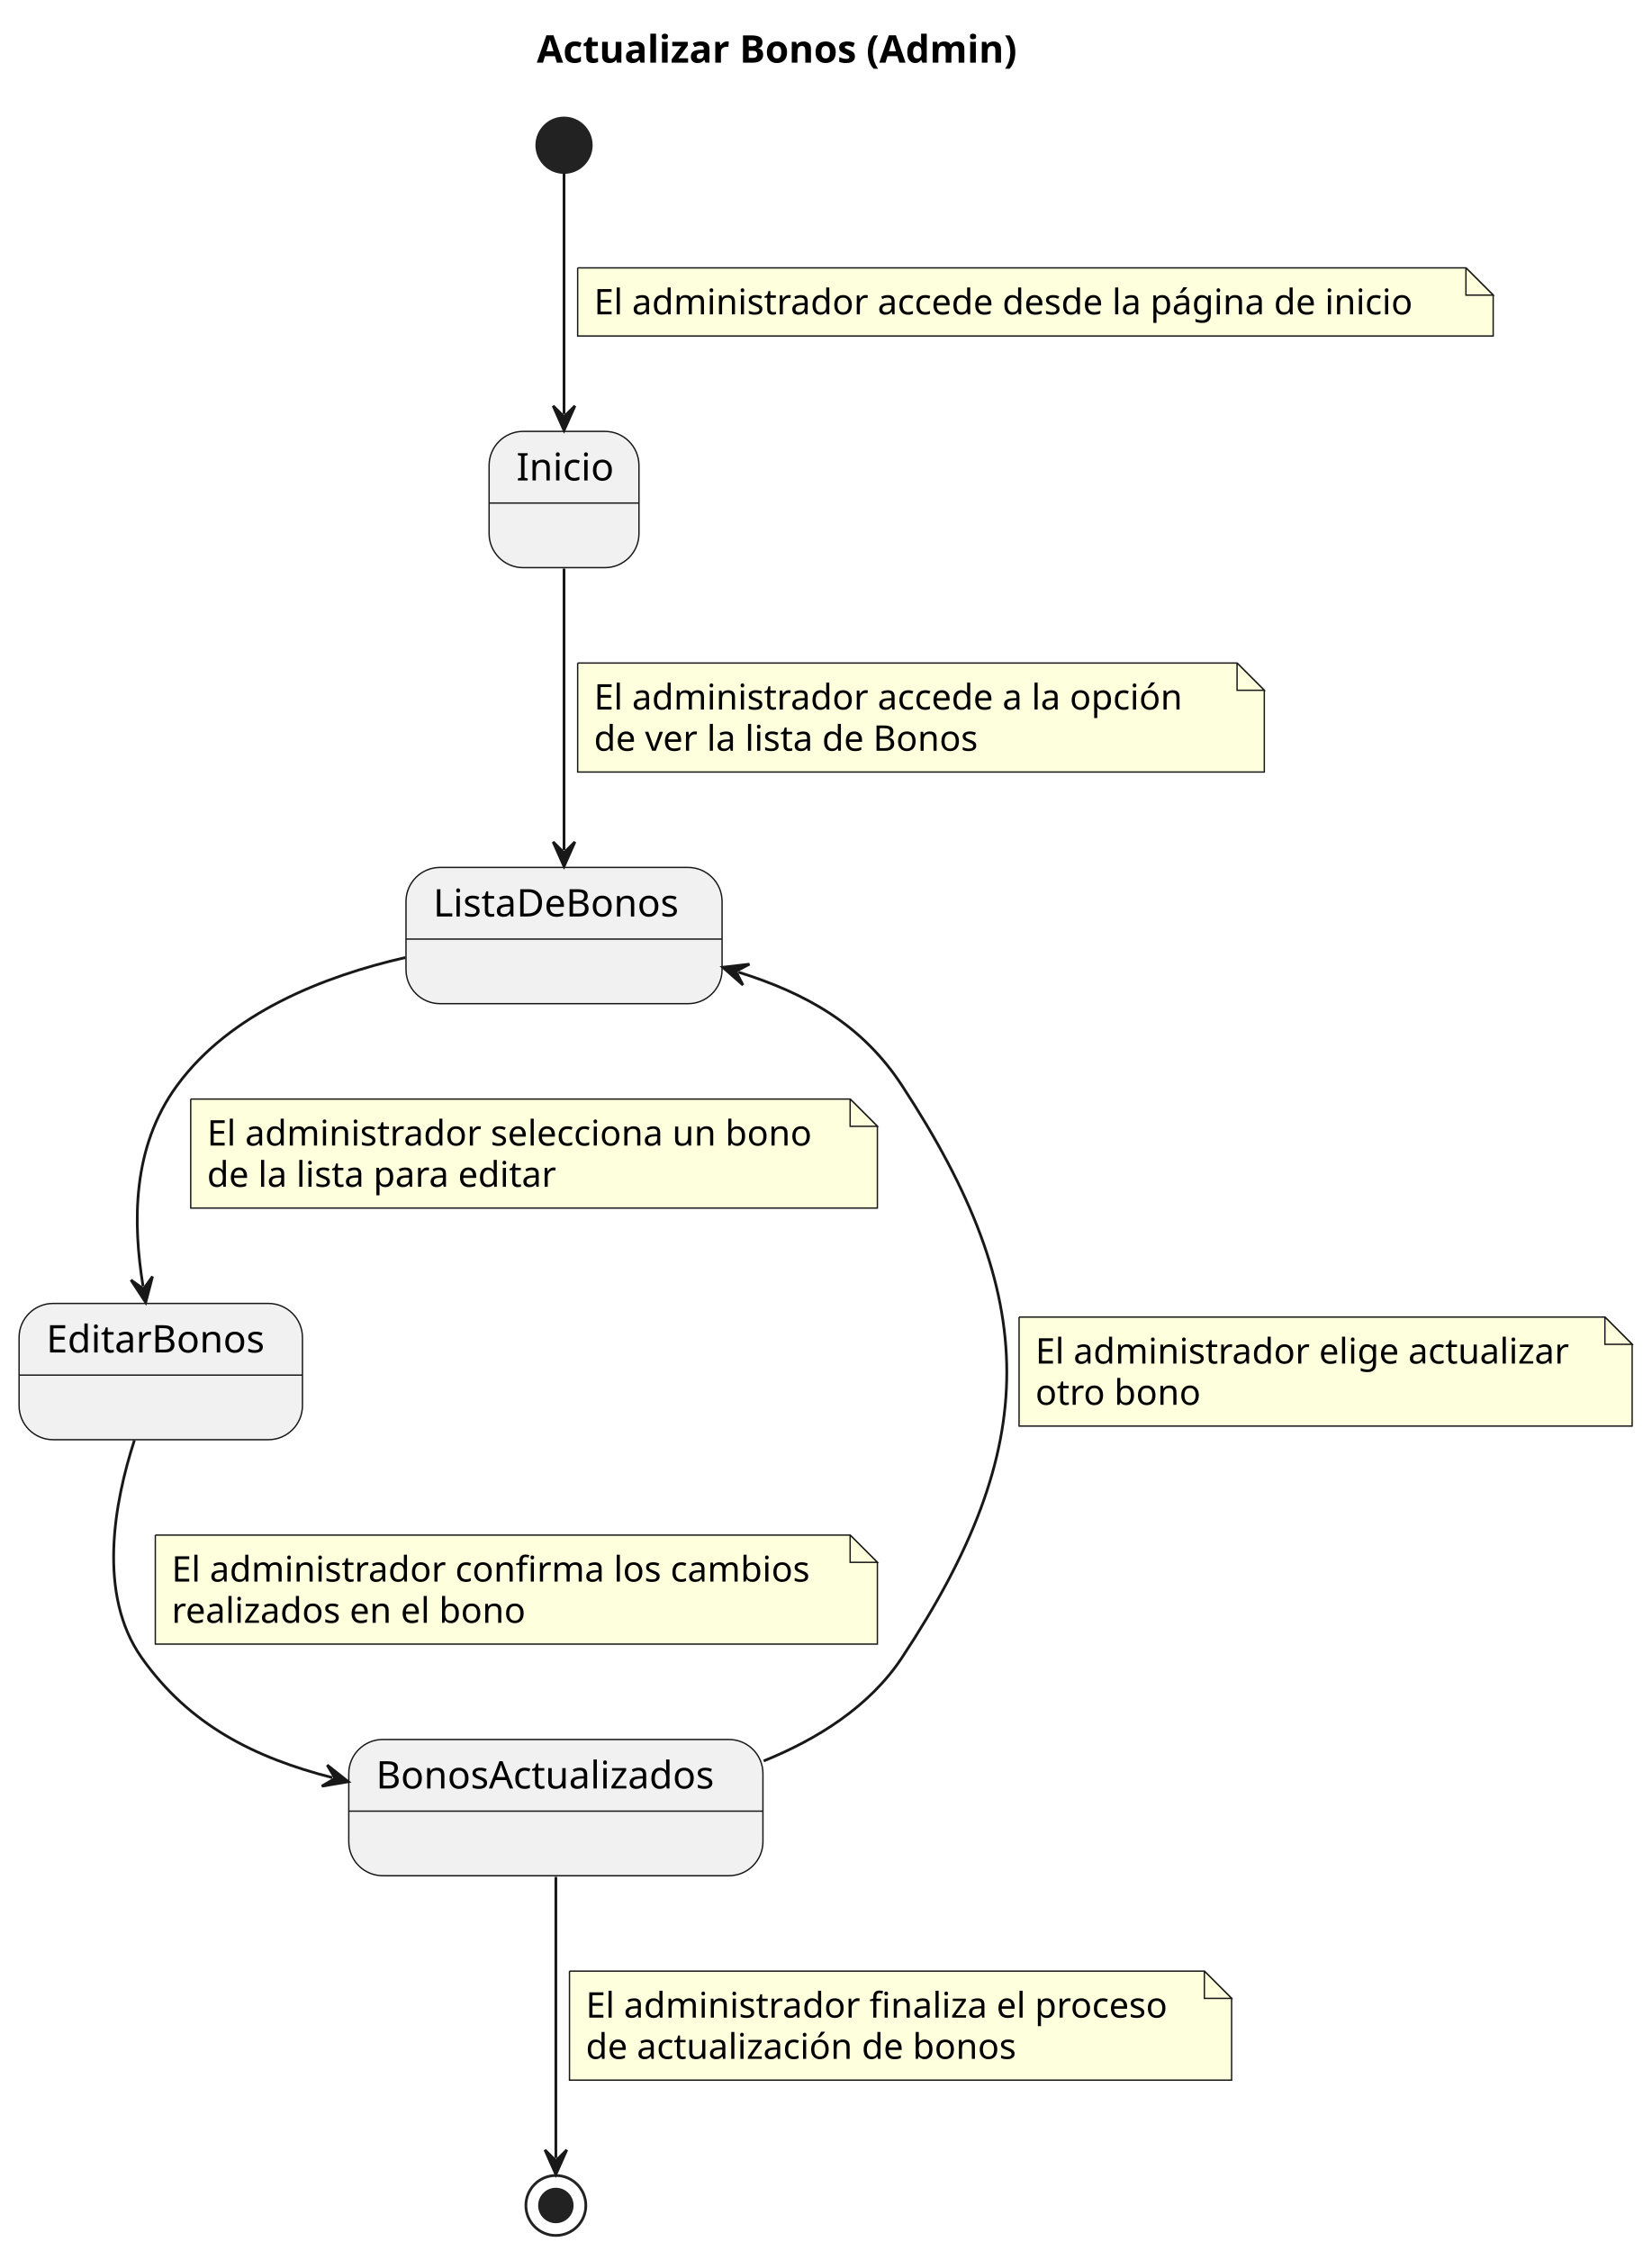
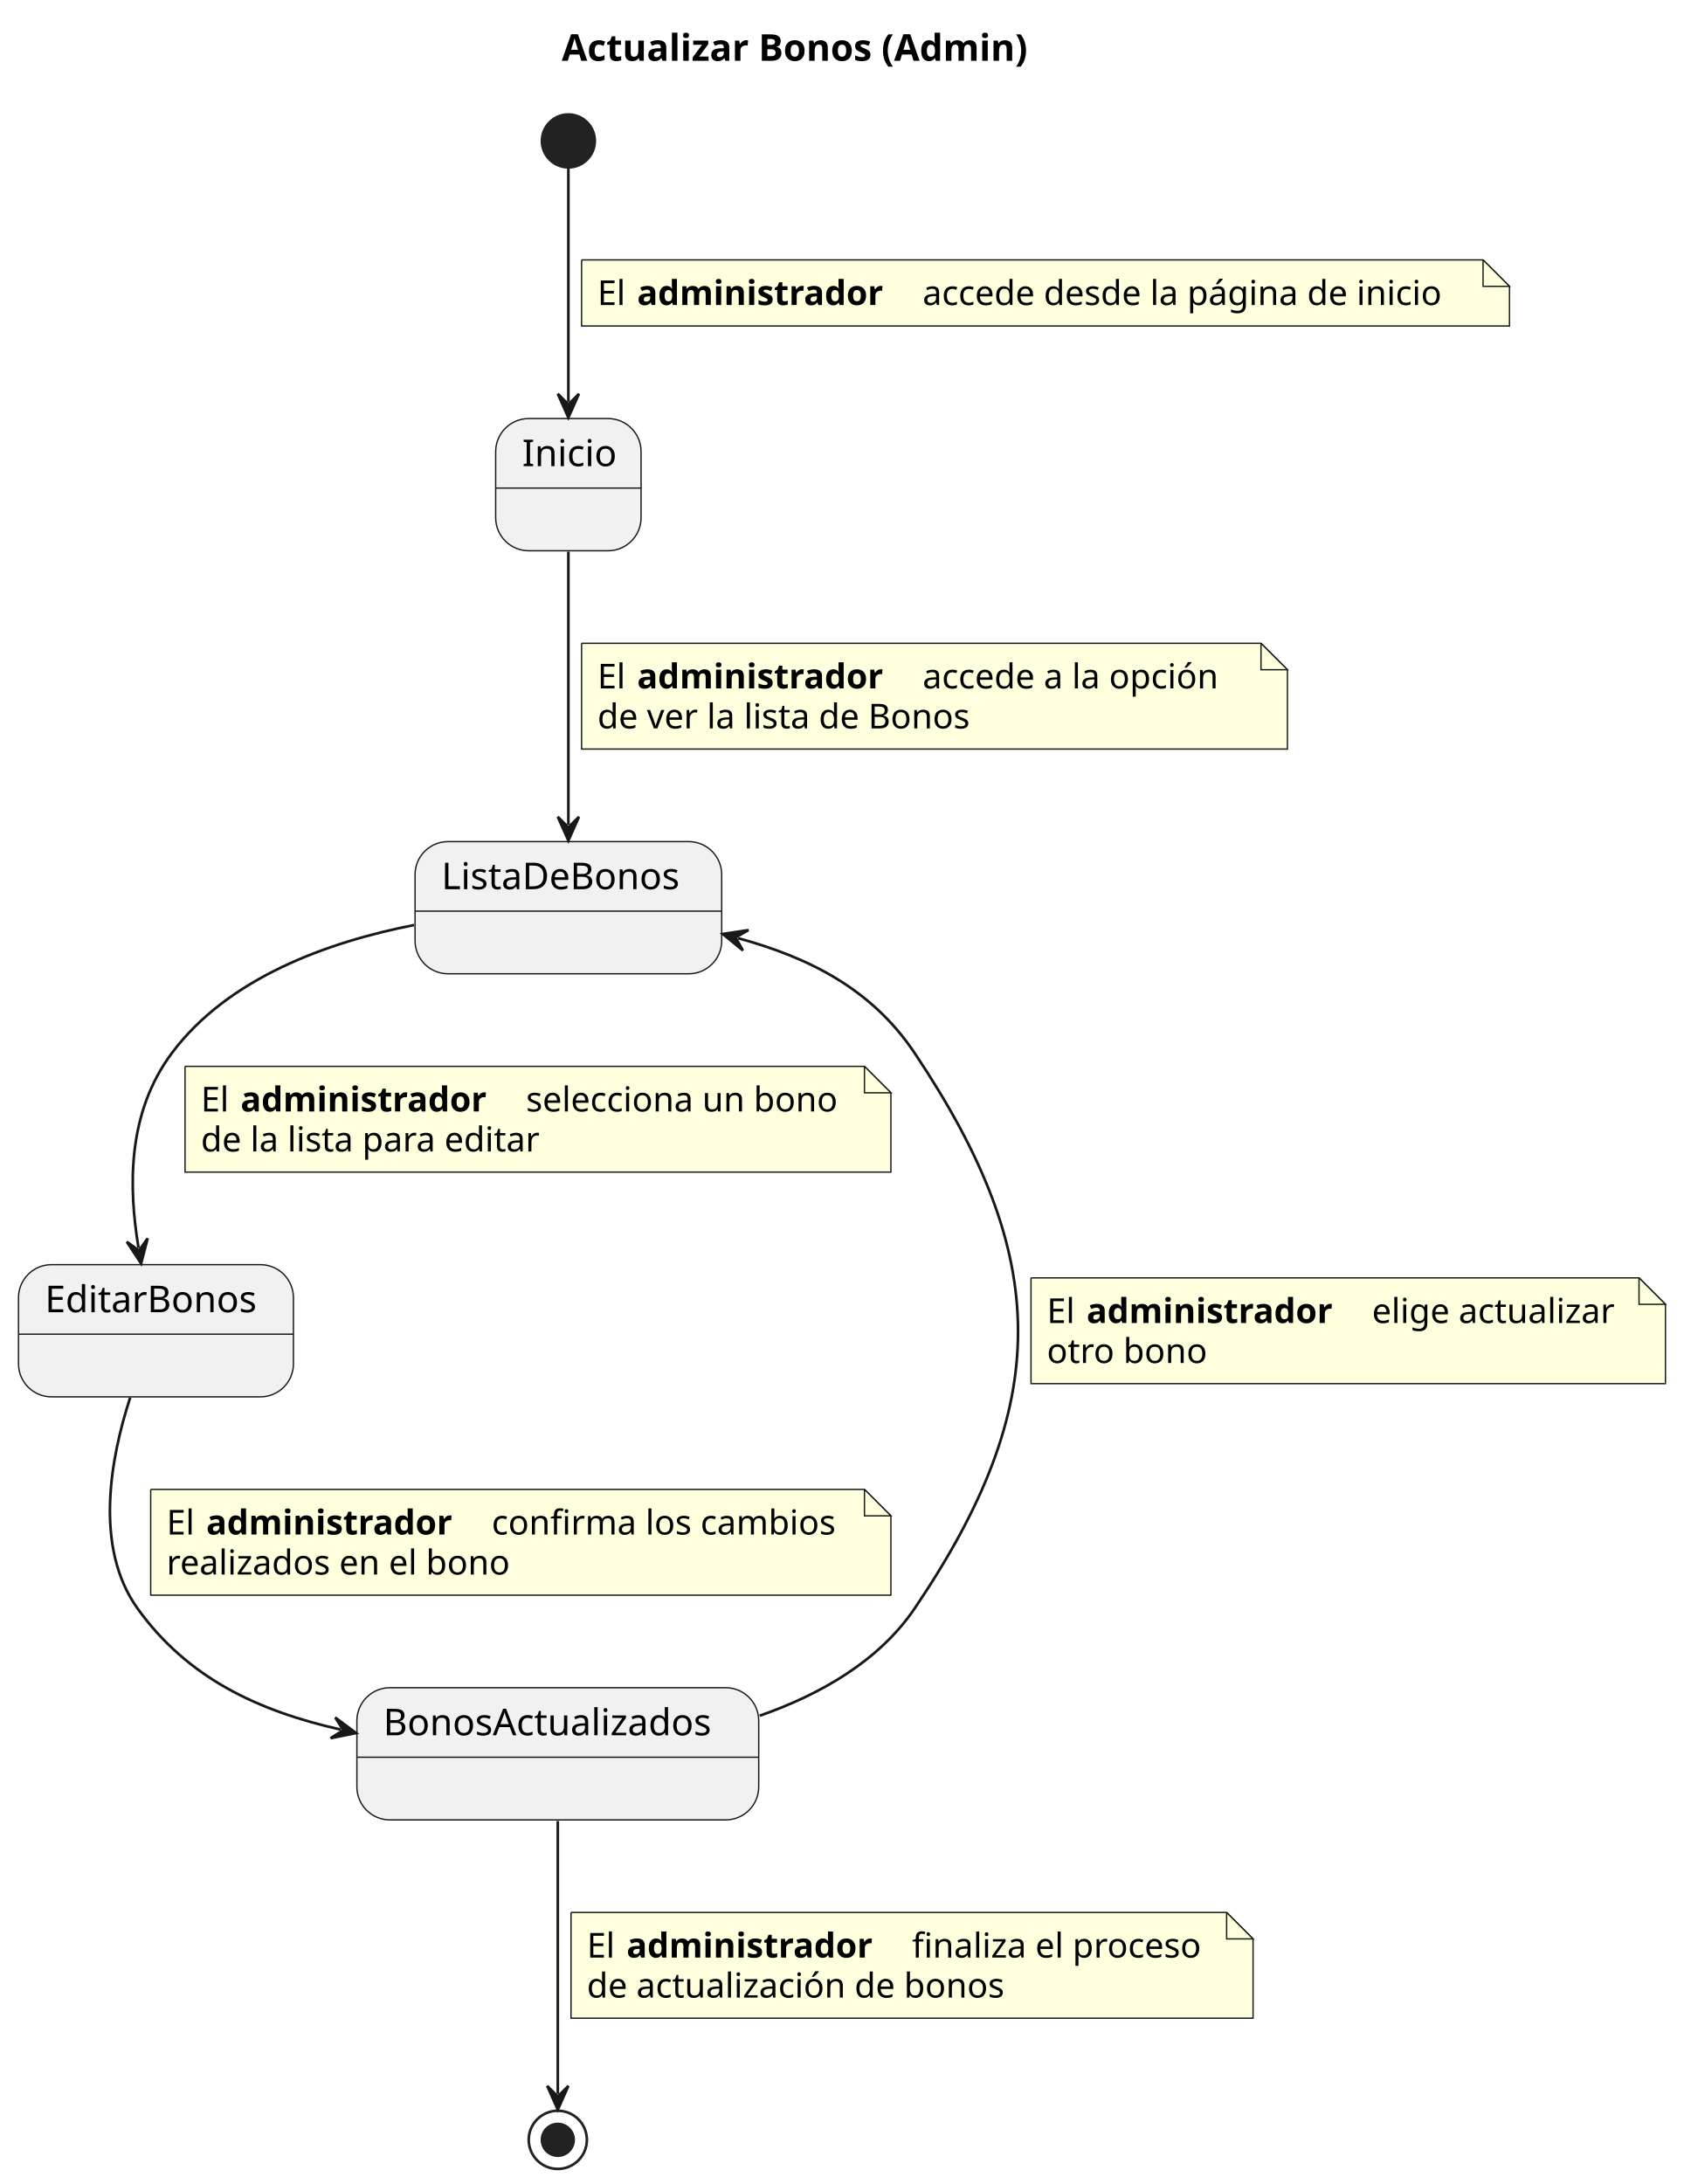
- <svg xmlns="http://www.w3.org/2000/svg" contentStyleType="text/css" height="826px" preserveAspectRatio="none" style="width:606px;height:826px;background:#FFFFFF;" version="1.1" viewBox="0 0 606 826" width="606px" zoomAndPan="magnify">
+ <svg xmlns="http://www.w3.org/2000/svg" contentStyleType="text/css" height="826px" preserveAspectRatio="none" style="width:637px;height:826px;background:#FFFFFF;" version="1.1" viewBox="0 0 637 826" width="637px" zoomAndPan="magnify">
  <defs />
  <g>
-     <text fill="#000000" font-family="sans-serif" font-size="14" font-weight="bold" lengthAdjust="spacing" textLength="198" x="197" y="22.995">Actualizar Bonos (Admin)</text>
-     <ellipse cx="207" cy="53.297" fill="#222222" rx="10" ry="10" style="stroke:#222222;stroke-width:1.0;" />
+     <text fill="#000000" font-family="sans-serif" font-size="14" font-weight="bold" lengthAdjust="spacing" textLength="198" x="212.5" y="22.995">Actualizar Bonos (Admin)</text>
+     <ellipse cx="215" cy="53.297" fill="#222222" rx="10" ry="10" style="stroke:#222222;stroke-width:1.0;" />
    <g id="Inicio">
-       <rect fill="#F1F1F1" height="50" rx="12.5" ry="12.5" style="stroke:#181818;stroke-width:0.5;" width="55" x="179.5" y="158.297" />
-       <line style="stroke:#181818;stroke-width:0.5;" x1="179.5" x2="234.5" y1="184.594" y2="184.594" />
-       <text fill="#000000" font-family="sans-serif" font-size="14" lengthAdjust="spacing" textLength="35" x="189.5" y="176.292">Inicio</text>
+       <rect fill="#F1F1F1" height="50" rx="12.5" ry="12.5" style="stroke:#181818;stroke-width:0.5;" width="55" x="187.5" y="158.297" />
+       <line style="stroke:#181818;stroke-width:0.5;" x1="187.5" x2="242.5" y1="184.594" y2="184.594" />
+       <text fill="#000000" font-family="sans-serif" font-size="14" lengthAdjust="spacing" textLength="35" x="197.5" y="176.292">Inicio</text>
    </g>
    <g id="ListaDeBonos">
-       <rect fill="#F1F1F1" height="50" rx="12.5" ry="12.5" style="stroke:#181818;stroke-width:0.5;" width="116" x="149" y="318.297" />
-       <line style="stroke:#181818;stroke-width:0.5;" x1="149" x2="265" y1="344.594" y2="344.594" />
-       <text fill="#000000" font-family="sans-serif" font-size="14" lengthAdjust="spacing" textLength="96" x="159" y="336.292">ListaDeBonos</text>
+       <rect fill="#F1F1F1" height="50" rx="12.5" ry="12.5" style="stroke:#181818;stroke-width:0.5;" width="116" x="157" y="318.297" />
+       <line style="stroke:#181818;stroke-width:0.5;" x1="157" x2="273" y1="344.594" y2="344.594" />
+       <text fill="#000000" font-family="sans-serif" font-size="14" lengthAdjust="spacing" textLength="96" x="167" y="336.292">ListaDeBonos</text>
    </g>
    <g id="EditarBonos">
      <rect fill="#F1F1F1" height="50" rx="12.5" ry="12.5" style="stroke:#181818;stroke-width:0.5;" width="104" x="7" y="478.297" />
      <line style="stroke:#181818;stroke-width:0.5;" x1="7" x2="111" y1="504.594" y2="504.594" />
      <text fill="#000000" font-family="sans-serif" font-size="14" lengthAdjust="spacing" textLength="84" x="17" y="496.292">EditarBonos</text>
    </g>
    <g id="BonosActualizados">
-       <rect fill="#F1F1F1" height="50" rx="12.5" ry="12.5" style="stroke:#181818;stroke-width:0.5;" width="152" x="128" y="638.297" />
-       <line style="stroke:#181818;stroke-width:0.5;" x1="128" x2="280" y1="664.594" y2="664.594" />
-       <text fill="#000000" font-family="sans-serif" font-size="14" lengthAdjust="spacing" textLength="132" x="138" y="656.292">BonosActualizados</text>
+       <rect fill="#F1F1F1" height="50" rx="12.5" ry="12.5" style="stroke:#181818;stroke-width:0.5;" width="152" x="135" y="638.297" />
+       <line style="stroke:#181818;stroke-width:0.5;" x1="135" x2="287" y1="664.594" y2="664.594" />
+       <text fill="#000000" font-family="sans-serif" font-size="14" lengthAdjust="spacing" textLength="132" x="145" y="656.292">BonosActualizados</text>
    </g>
-     <ellipse cx="204" cy="809.297" fill="none" rx="11" ry="11" style="stroke:#222222;stroke-width:1.0;" />
-     <ellipse cx="204" cy="809.297" fill="#222222" rx="6" ry="6" style="stroke:#222222;stroke-width:1.0;" />
+     <ellipse cx="211" cy="809.297" fill="none" rx="11" ry="11" style="stroke:#222222;stroke-width:1.0;" />
+     <ellipse cx="211" cy="809.297" fill="#222222" rx="6" ry="6" style="stroke:#222222;stroke-width:1.0;" />
    <g id="link_*start*_Inicio">
-       <path d="M207,63.507 C207,83.047 207,123.257 207,151.937 " fill="none" id="*start*-to-Inicio" style="stroke:#181818;stroke-width:1.0;" />
-       <polygon fill="#181818" points="207,157.937,211,148.937,207,152.937,203,148.937,207,157.937" style="stroke:#181818;stroke-width:1.0;" />
-       <path d="M212,98.297 L212,123.297 L548,123.297 L548,108.297 L538,98.297 L212,98.297 " fill="#FEFFDD" style="stroke:#181818;stroke-width:0.5;" />
-       <path d="M538,98.297 L538,108.297 L548,108.297 L538,98.297 " fill="#FEFFDD" style="stroke:#181818;stroke-width:0.5;" />
-       <text fill="#000000" font-family="sans-serif" font-size="13" lengthAdjust="spacing" textLength="315" x="218" y="115.364">El administrador accede desde la página de inicio</text>
+       <path d="M215,63.507 C215,83.047 215,123.257 215,151.937 " fill="none" id="*start*-to-Inicio" style="stroke:#181818;stroke-width:1.0;" />
+       <polygon fill="#181818" points="215,157.937,219,148.937,215,152.937,211,148.937,215,157.937" style="stroke:#181818;stroke-width:1.0;" />
+       <path d="M220,98.297 L220,123.297 L571,123.297 L571,108.297 L561,98.297 L220,98.297 " fill="#FEFFDD" style="stroke:#181818;stroke-width:0.5;" />
+       <path d="M561,98.297 L561,108.297 L571,108.297 L561,98.297 " fill="#FEFFDD" style="stroke:#181818;stroke-width:0.5;" />
+       <text fill="#000000" font-family="sans-serif" font-size="13" lengthAdjust="spacing" textLength="11" x="226" y="115.364">El</text>
+       <text fill="#000000" font-family="sans-serif" font-size="13" font-weight="bold" lengthAdjust="spacing" textLength="104" x="241" y="115.364">administrador</text>
+       <text fill="#000000" font-family="sans-serif" font-size="13" lengthAdjust="spacing" textLength="207" x="349" y="115.364">accede desde la página de inicio</text>
    </g>
    <g id="link_Inicio_ListaDeBonos">
-       <path d="M207,208.637 C207,238.327 207,282.227 207,311.927 " fill="none" id="Inicio-to-ListaDeBonos" style="stroke:#181818;stroke-width:1.0;" />
-       <polygon fill="#181818" points="207,317.927,211,308.927,207,312.927,203,308.927,207,317.927" style="stroke:#181818;stroke-width:1.0;" />
-       <path d="M212,243.297 L212,283.297 L464,283.297 L464,253.297 L454,243.297 L212,243.297 " fill="#FEFFDD" style="stroke:#181818;stroke-width:0.5;" />
-       <path d="M454,243.297 L454,253.297 L464,253.297 L454,243.297 " fill="#FEFFDD" style="stroke:#181818;stroke-width:0.5;" />
-       <text fill="#000000" font-family="sans-serif" font-size="13" lengthAdjust="spacing" textLength="227" x="218" y="260.364">El administrador accede a la opción</text>
-       <text fill="#000000" font-family="sans-serif" font-size="13" lengthAdjust="spacing" textLength="149" x="218" y="275.497">de ver la lista de Bonos</text>
+       <path d="M215,208.637 C215,238.327 215,282.227 215,311.927 " fill="none" id="Inicio-to-ListaDeBonos" style="stroke:#181818;stroke-width:1.0;" />
+       <polygon fill="#181818" points="215,317.927,219,308.927,215,312.927,211,308.927,215,317.927" style="stroke:#181818;stroke-width:1.0;" />
+       <path d="M220,243.297 L220,283.297 L487,283.297 L487,253.297 L477,243.297 L220,243.297 " fill="#FEFFDD" style="stroke:#181818;stroke-width:0.5;" />
+       <path d="M477,243.297 L477,253.297 L487,253.297 L477,243.297 " fill="#FEFFDD" style="stroke:#181818;stroke-width:0.5;" />
+       <text fill="#000000" font-family="sans-serif" font-size="13" lengthAdjust="spacing" textLength="11" x="226" y="260.364">El</text>
+       <text fill="#000000" font-family="sans-serif" font-size="13" font-weight="bold" lengthAdjust="spacing" textLength="104" x="241" y="260.364">administrador</text>
+       <text fill="#000000" font-family="sans-serif" font-size="13" lengthAdjust="spacing" textLength="119" x="349" y="260.364">accede a la opción</text>
+       <text fill="#000000" font-family="sans-serif" font-size="13" lengthAdjust="spacing" textLength="149" x="226" y="275.497">de ver la lista de Bonos</text>
    </g>
    <g id="link_ListaDeBonos_EditarBonos">
-       <path d="M148.82,351.357 C118.8,358.207 84.49,371.707 65,398.297 C48.21,421.197 48.797,449.205 52.507,472.015 " fill="none" id="ListaDeBonos-to-EditarBonos" style="stroke:#181818;stroke-width:1.0;" />
-       <polygon fill="#181818" points="53.47,477.937,55.973,468.411,52.667,473.002,48.077,469.696,53.47,477.937" style="stroke:#181818;stroke-width:1.0;" />
-       <path d="M70,403.297 L70,443.297 L322,443.297 L322,413.297 L312,403.297 L70,403.297 " fill="#FEFFDD" style="stroke:#181818;stroke-width:0.5;" />
-       <path d="M312,403.297 L312,413.297 L322,413.297 L312,403.297 " fill="#FEFFDD" style="stroke:#181818;stroke-width:0.5;" />
-       <text fill="#000000" font-family="sans-serif" font-size="13" lengthAdjust="spacing" textLength="231" x="76" y="420.364">El administrador selecciona un bono</text>
+       <path d="M156.65,349.857 C124.28,356.197 86.36,369.687 65,398.297 C48.01,421.047 48.622,449.087 52.402,471.957 " fill="none" id="ListaDeBonos-to-EditarBonos" style="stroke:#181818;stroke-width:1.0;" />
+       <polygon fill="#181818" points="53.38,477.877,55.859,468.345,52.565,472.944,47.966,469.65,53.38,477.877" style="stroke:#181818;stroke-width:1.0;" />
+       <path d="M70,403.297 L70,443.297 L337,443.297 L337,413.297 L327,403.297 L70,403.297 " fill="#FEFFDD" style="stroke:#181818;stroke-width:0.5;" />
+       <path d="M327,403.297 L327,413.297 L337,413.297 L327,403.297 " fill="#FEFFDD" style="stroke:#181818;stroke-width:0.5;" />
+       <text fill="#000000" font-family="sans-serif" font-size="13" lengthAdjust="spacing" textLength="11" x="76" y="420.364">El</text>
+       <text fill="#000000" font-family="sans-serif" font-size="13" font-weight="bold" lengthAdjust="spacing" textLength="104" x="91" y="420.364">administrador</text>
+       <text fill="#000000" font-family="sans-serif" font-size="13" lengthAdjust="spacing" textLength="123" x="199" y="420.364">selecciona un bono</text>
      <text fill="#000000" font-family="sans-serif" font-size="13" lengthAdjust="spacing" textLength="135" x="76" y="435.497">de la lista para editar</text>
    </g>
    <g id="link_EditarBonos_BonosActualizados">
-       <path d="M49.32,528.517 C41.96,551.227 35.61,585.087 52,608.297 C69.44,633.007 93.407,644.989 122.007,652.309 " fill="none" id="EditarBonos-to-BonosActualizados" style="stroke:#181818;stroke-width:1.0;" />
-       <polygon fill="#181818" points="127.82,653.797,120.093,647.69,122.976,652.557,118.109,655.44,127.82,653.797" style="stroke:#181818;stroke-width:1.0;" />
-       <path d="M57,563.297 L57,603.297 L322,603.297 L322,573.297 L312,563.297 L57,563.297 " fill="#FEFFDD" style="stroke:#181818;stroke-width:0.5;" />
-       <path d="M312,563.297 L312,573.297 L322,573.297 L312,563.297 " fill="#FEFFDD" style="stroke:#181818;stroke-width:0.5;" />
-       <text fill="#000000" font-family="sans-serif" font-size="13" lengthAdjust="spacing" textLength="244" x="63" y="580.364">El administrador confirma los cambios</text>
+       <path d="M49.25,528.567 C41.83,551.317 35.45,585.197 52,608.297 C71.02,634.837 97.977,647.178 128.867,654.138 " fill="none" id="EditarBonos-to-BonosActualizados" style="stroke:#181818;stroke-width:1.0;" />
+       <polygon fill="#181818" points="134.72,655.457,126.819,649.577,129.842,654.358,125.061,657.381,134.72,655.457" style="stroke:#181818;stroke-width:1.0;" />
+       <path d="M57,563.297 L57,603.297 L337,603.297 L337,573.297 L327,563.297 L57,563.297 " fill="#FEFFDD" style="stroke:#181818;stroke-width:0.5;" />
+       <path d="M327,563.297 L327,573.297 L337,573.297 L327,563.297 " fill="#FEFFDD" style="stroke:#181818;stroke-width:0.5;" />
+       <text fill="#000000" font-family="sans-serif" font-size="13" lengthAdjust="spacing" textLength="11" x="63" y="580.364">El</text>
+       <text fill="#000000" font-family="sans-serif" font-size="13" font-weight="bold" lengthAdjust="spacing" textLength="104" x="78" y="580.364">administrador</text>
+       <text fill="#000000" font-family="sans-serif" font-size="13" lengthAdjust="spacing" textLength="136" x="186" y="580.364">confirma los cambios</text>
      <text fill="#000000" font-family="sans-serif" font-size="13" lengthAdjust="spacing" textLength="136" x="63" y="595.497">realizados en el bono</text>
    </g>
    <g id="link_BonosActualizados_ListaDeBonos">
-       <path d="M280.27,646.177 C300.09,638.157 319.17,626.177 331,608.297 C382.49,530.447 382.15,476.367 331,398.297 C316.27,375.807 295.637,364.426 270.997,356.726 " fill="none" id="BonosActualizados-to-ListaDeBonos" style="stroke:#181818;stroke-width:1.0;" />
-       <polygon fill="#181818" points="265.27,354.937,272.667,361.439,270.042,356.428,275.053,353.803,265.27,354.937" style="stroke:#181818;stroke-width:1.0;" />
-       <path d="M374,483.297 L374,523.297 L599,523.297 L599,493.297 L589,483.297 L374,483.297 " fill="#FEFFDD" style="stroke:#181818;stroke-width:0.5;" />
-       <path d="M589,483.297 L589,493.297 L599,493.297 L589,483.297 " fill="#FEFFDD" style="stroke:#181818;stroke-width:0.5;" />
-       <text fill="#000000" font-family="sans-serif" font-size="13" lengthAdjust="spacing" textLength="204" x="380" y="500.364">El administrador elige actualizar</text>
-       <text fill="#000000" font-family="sans-serif" font-size="13" lengthAdjust="spacing" textLength="62" x="380" y="515.497">otro bono</text>
+       <path d="M287.36,648.897 C310.03,640.977 332.41,628.367 346,608.297 C398.33,531.007 397.92,475.857 346,398.297 C329.72,373.967 306.046,362.183 279.197,354.823 " fill="none" id="BonosActualizados-to-ListaDeBonos" style="stroke:#181818;stroke-width:1.0;" />
+       <polygon fill="#181818" points="273.41,353.237,281.032,359.474,278.232,354.559,283.147,351.759,273.41,353.237" style="stroke:#181818;stroke-width:1.0;" />
+       <path d="M390,483.297 L390,523.297 L630,523.297 L630,493.297 L620,483.297 L390,483.297 " fill="#FEFFDD" style="stroke:#181818;stroke-width:0.5;" />
+       <path d="M620,483.297 L620,493.297 L630,493.297 L620,483.297 " fill="#FEFFDD" style="stroke:#181818;stroke-width:0.5;" />
+       <text fill="#000000" font-family="sans-serif" font-size="13" lengthAdjust="spacing" textLength="11" x="396" y="500.364">El</text>
+       <text fill="#000000" font-family="sans-serif" font-size="13" font-weight="bold" lengthAdjust="spacing" textLength="104" x="411" y="500.364">administrador</text>
+       <text fill="#000000" font-family="sans-serif" font-size="13" lengthAdjust="spacing" textLength="96" x="519" y="500.364">elige actualizar</text>
+       <text fill="#000000" font-family="sans-serif" font-size="13" lengthAdjust="spacing" textLength="62" x="396" y="515.497">otro bono</text>
    </g>
    <g id="link_BonosActualizados_*end*">
-       <path d="M204,688.727 C204,720.657 204,769.197 204,791.907 " fill="none" id="BonosActualizados-to-*end*" style="stroke:#181818;stroke-width:1.0;" />
-       <polygon fill="#181818" points="204,797.907,208,788.907,204,792.907,200,788.907,204,797.907" style="stroke:#181818;stroke-width:1.0;" />
-       <path d="M209,723.297 L209,763.297 L452,763.297 L452,733.297 L442,723.297 L209,723.297 " fill="#FEFFDD" style="stroke:#181818;stroke-width:0.5;" />
-       <path d="M442,723.297 L442,733.297 L452,733.297 L442,723.297 " fill="#FEFFDD" style="stroke:#181818;stroke-width:0.5;" />
-       <text fill="#000000" font-family="sans-serif" font-size="13" lengthAdjust="spacing" textLength="222" x="215" y="740.364">El administrador finaliza el proceso</text>
-       <text fill="#000000" font-family="sans-serif" font-size="13" lengthAdjust="spacing" textLength="166" x="215" y="755.497">de actualización de bonos</text>
+       <path d="M211,688.727 C211,720.657 211,769.197 211,791.907 " fill="none" id="BonosActualizados-to-*end*" style="stroke:#181818;stroke-width:1.0;" />
+       <polygon fill="#181818" points="211,797.907,215,788.907,211,792.907,207,788.907,211,797.907" style="stroke:#181818;stroke-width:1.0;" />
+       <path d="M216,723.297 L216,763.297 L474,763.297 L474,733.297 L464,723.297 L216,723.297 " fill="#FEFFDD" style="stroke:#181818;stroke-width:0.5;" />
+       <path d="M464,723.297 L464,733.297 L474,733.297 L464,723.297 " fill="#FEFFDD" style="stroke:#181818;stroke-width:0.5;" />
+       <text fill="#000000" font-family="sans-serif" font-size="13" lengthAdjust="spacing" textLength="11" x="222" y="740.364">El</text>
+       <text fill="#000000" font-family="sans-serif" font-size="13" font-weight="bold" lengthAdjust="spacing" textLength="104" x="237" y="740.364">administrador</text>
+       <text fill="#000000" font-family="sans-serif" font-size="13" lengthAdjust="spacing" textLength="114" x="345" y="740.364">finaliza el proceso</text>
+       <text fill="#000000" font-family="sans-serif" font-size="13" lengthAdjust="spacing" textLength="166" x="222" y="755.497">de actualización de bonos</text>
    </g>
  </g>
</svg>
